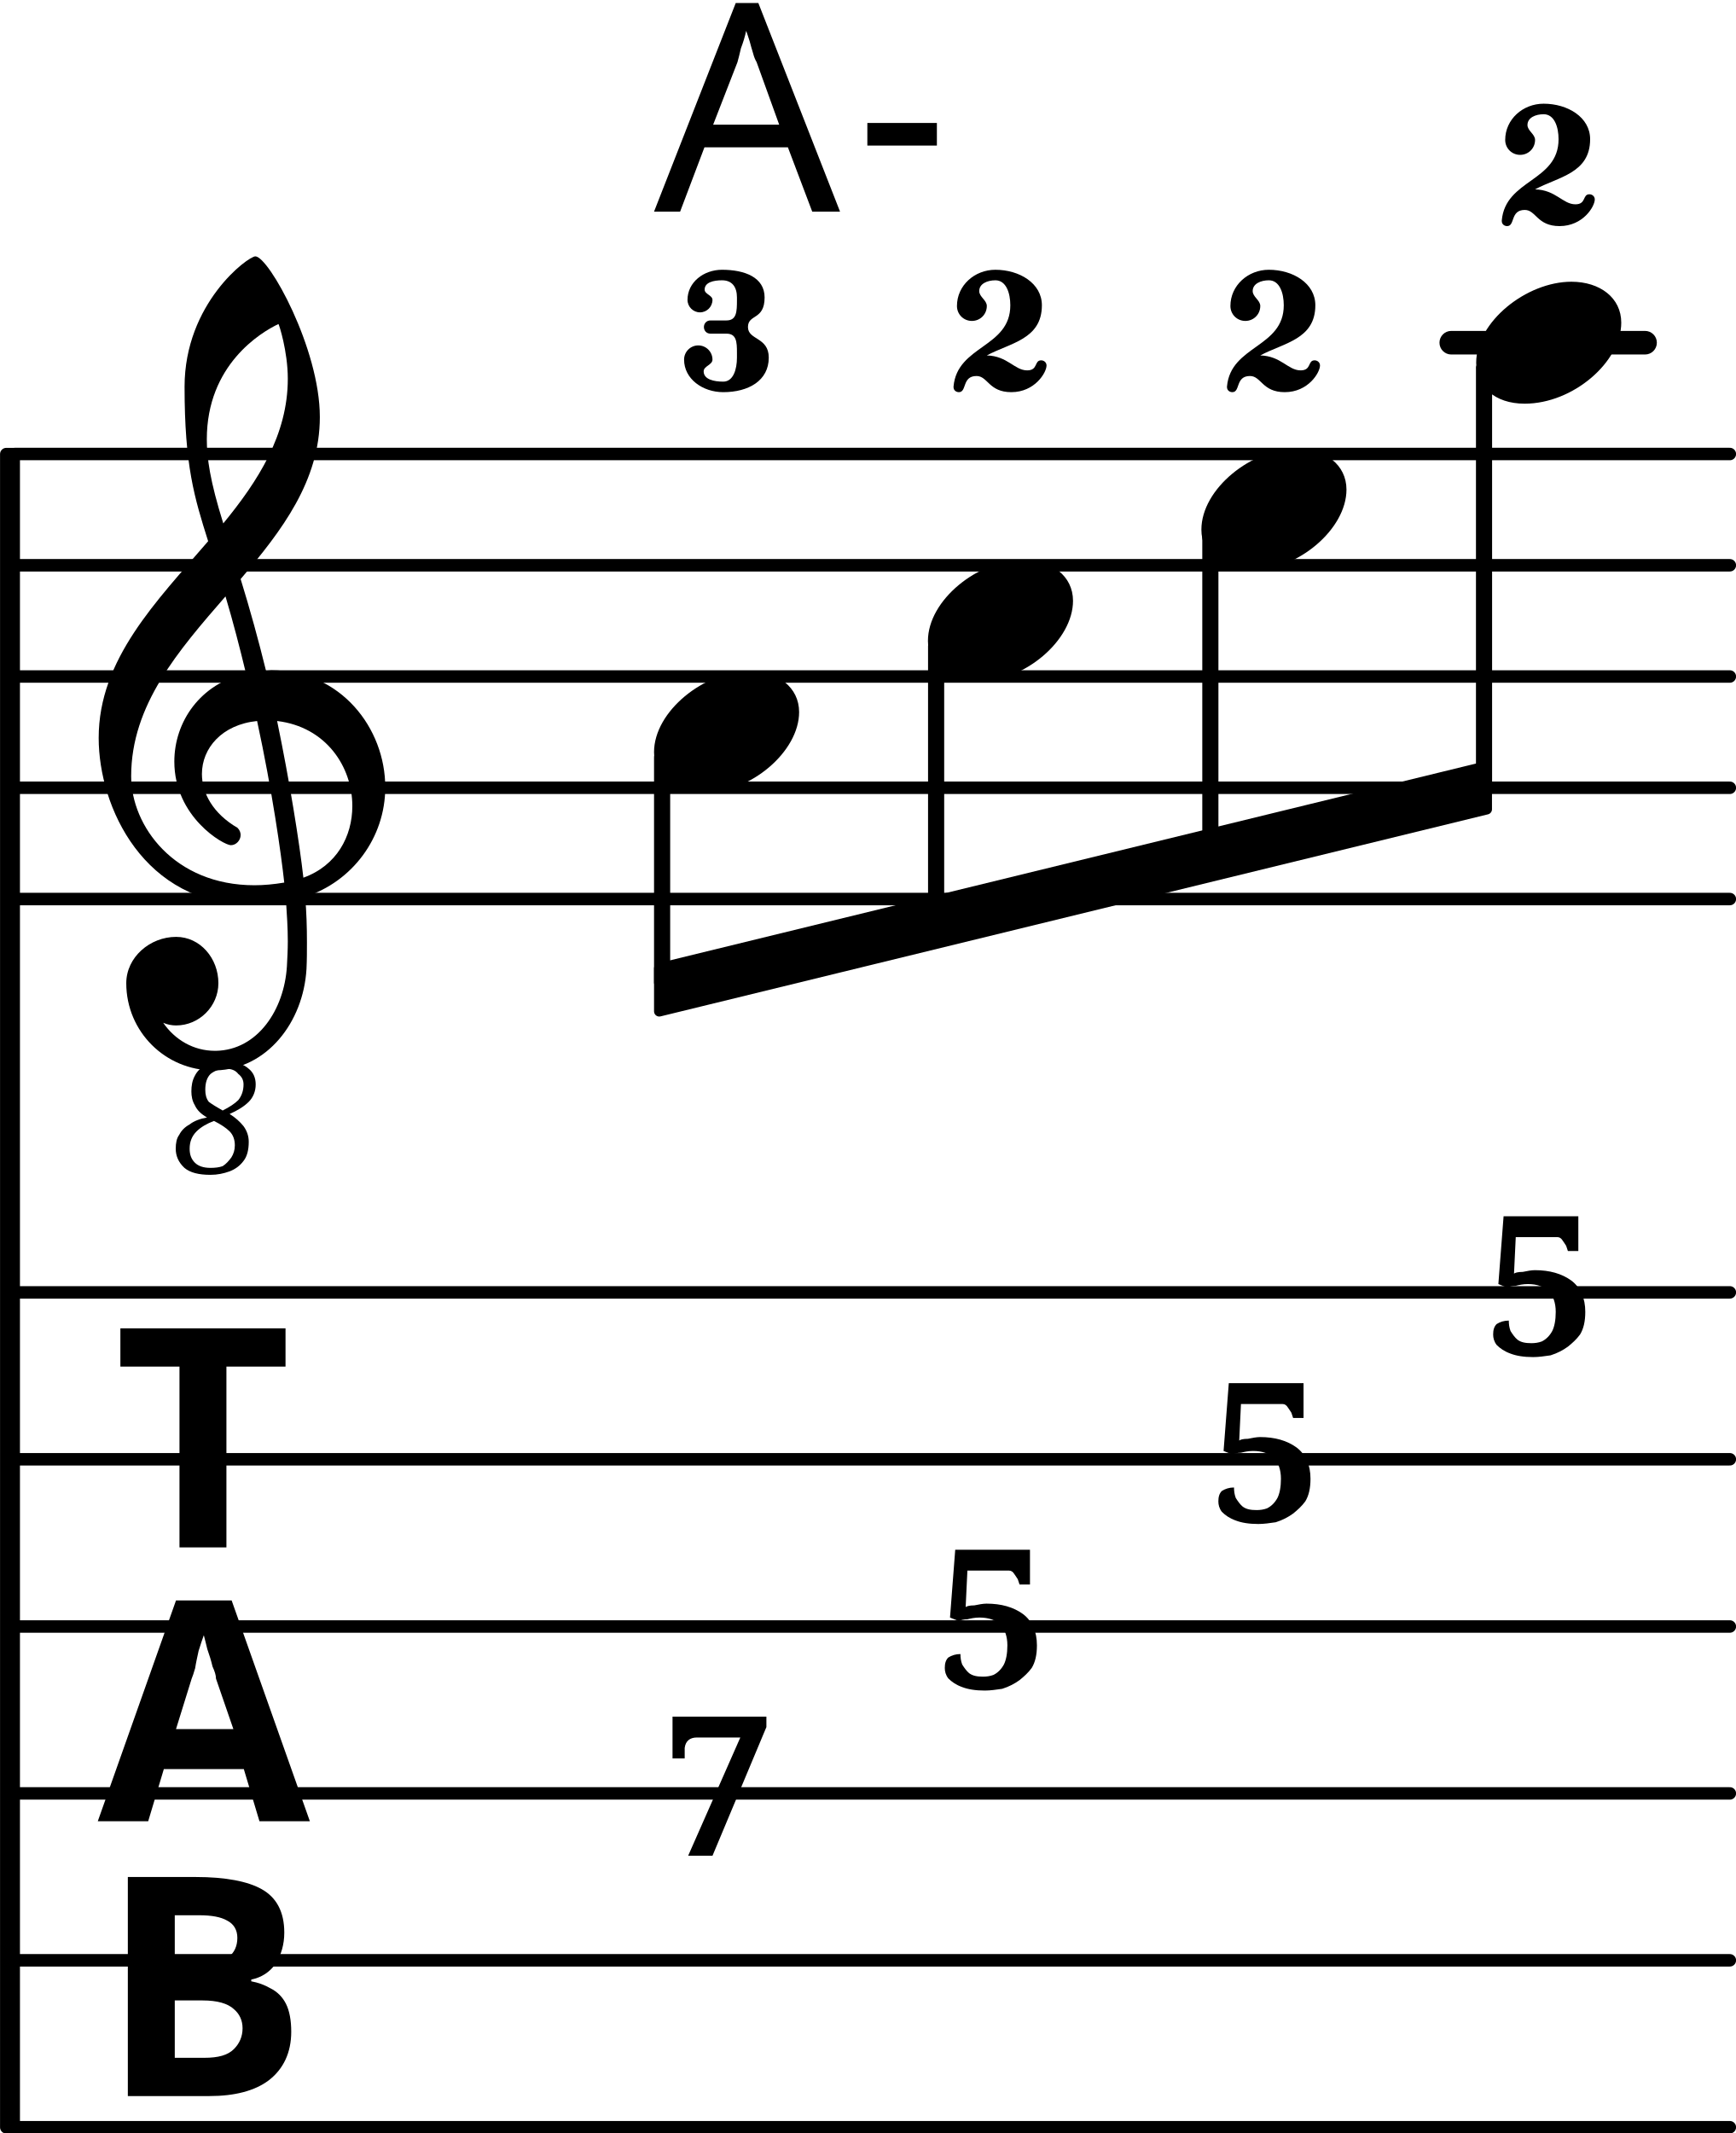
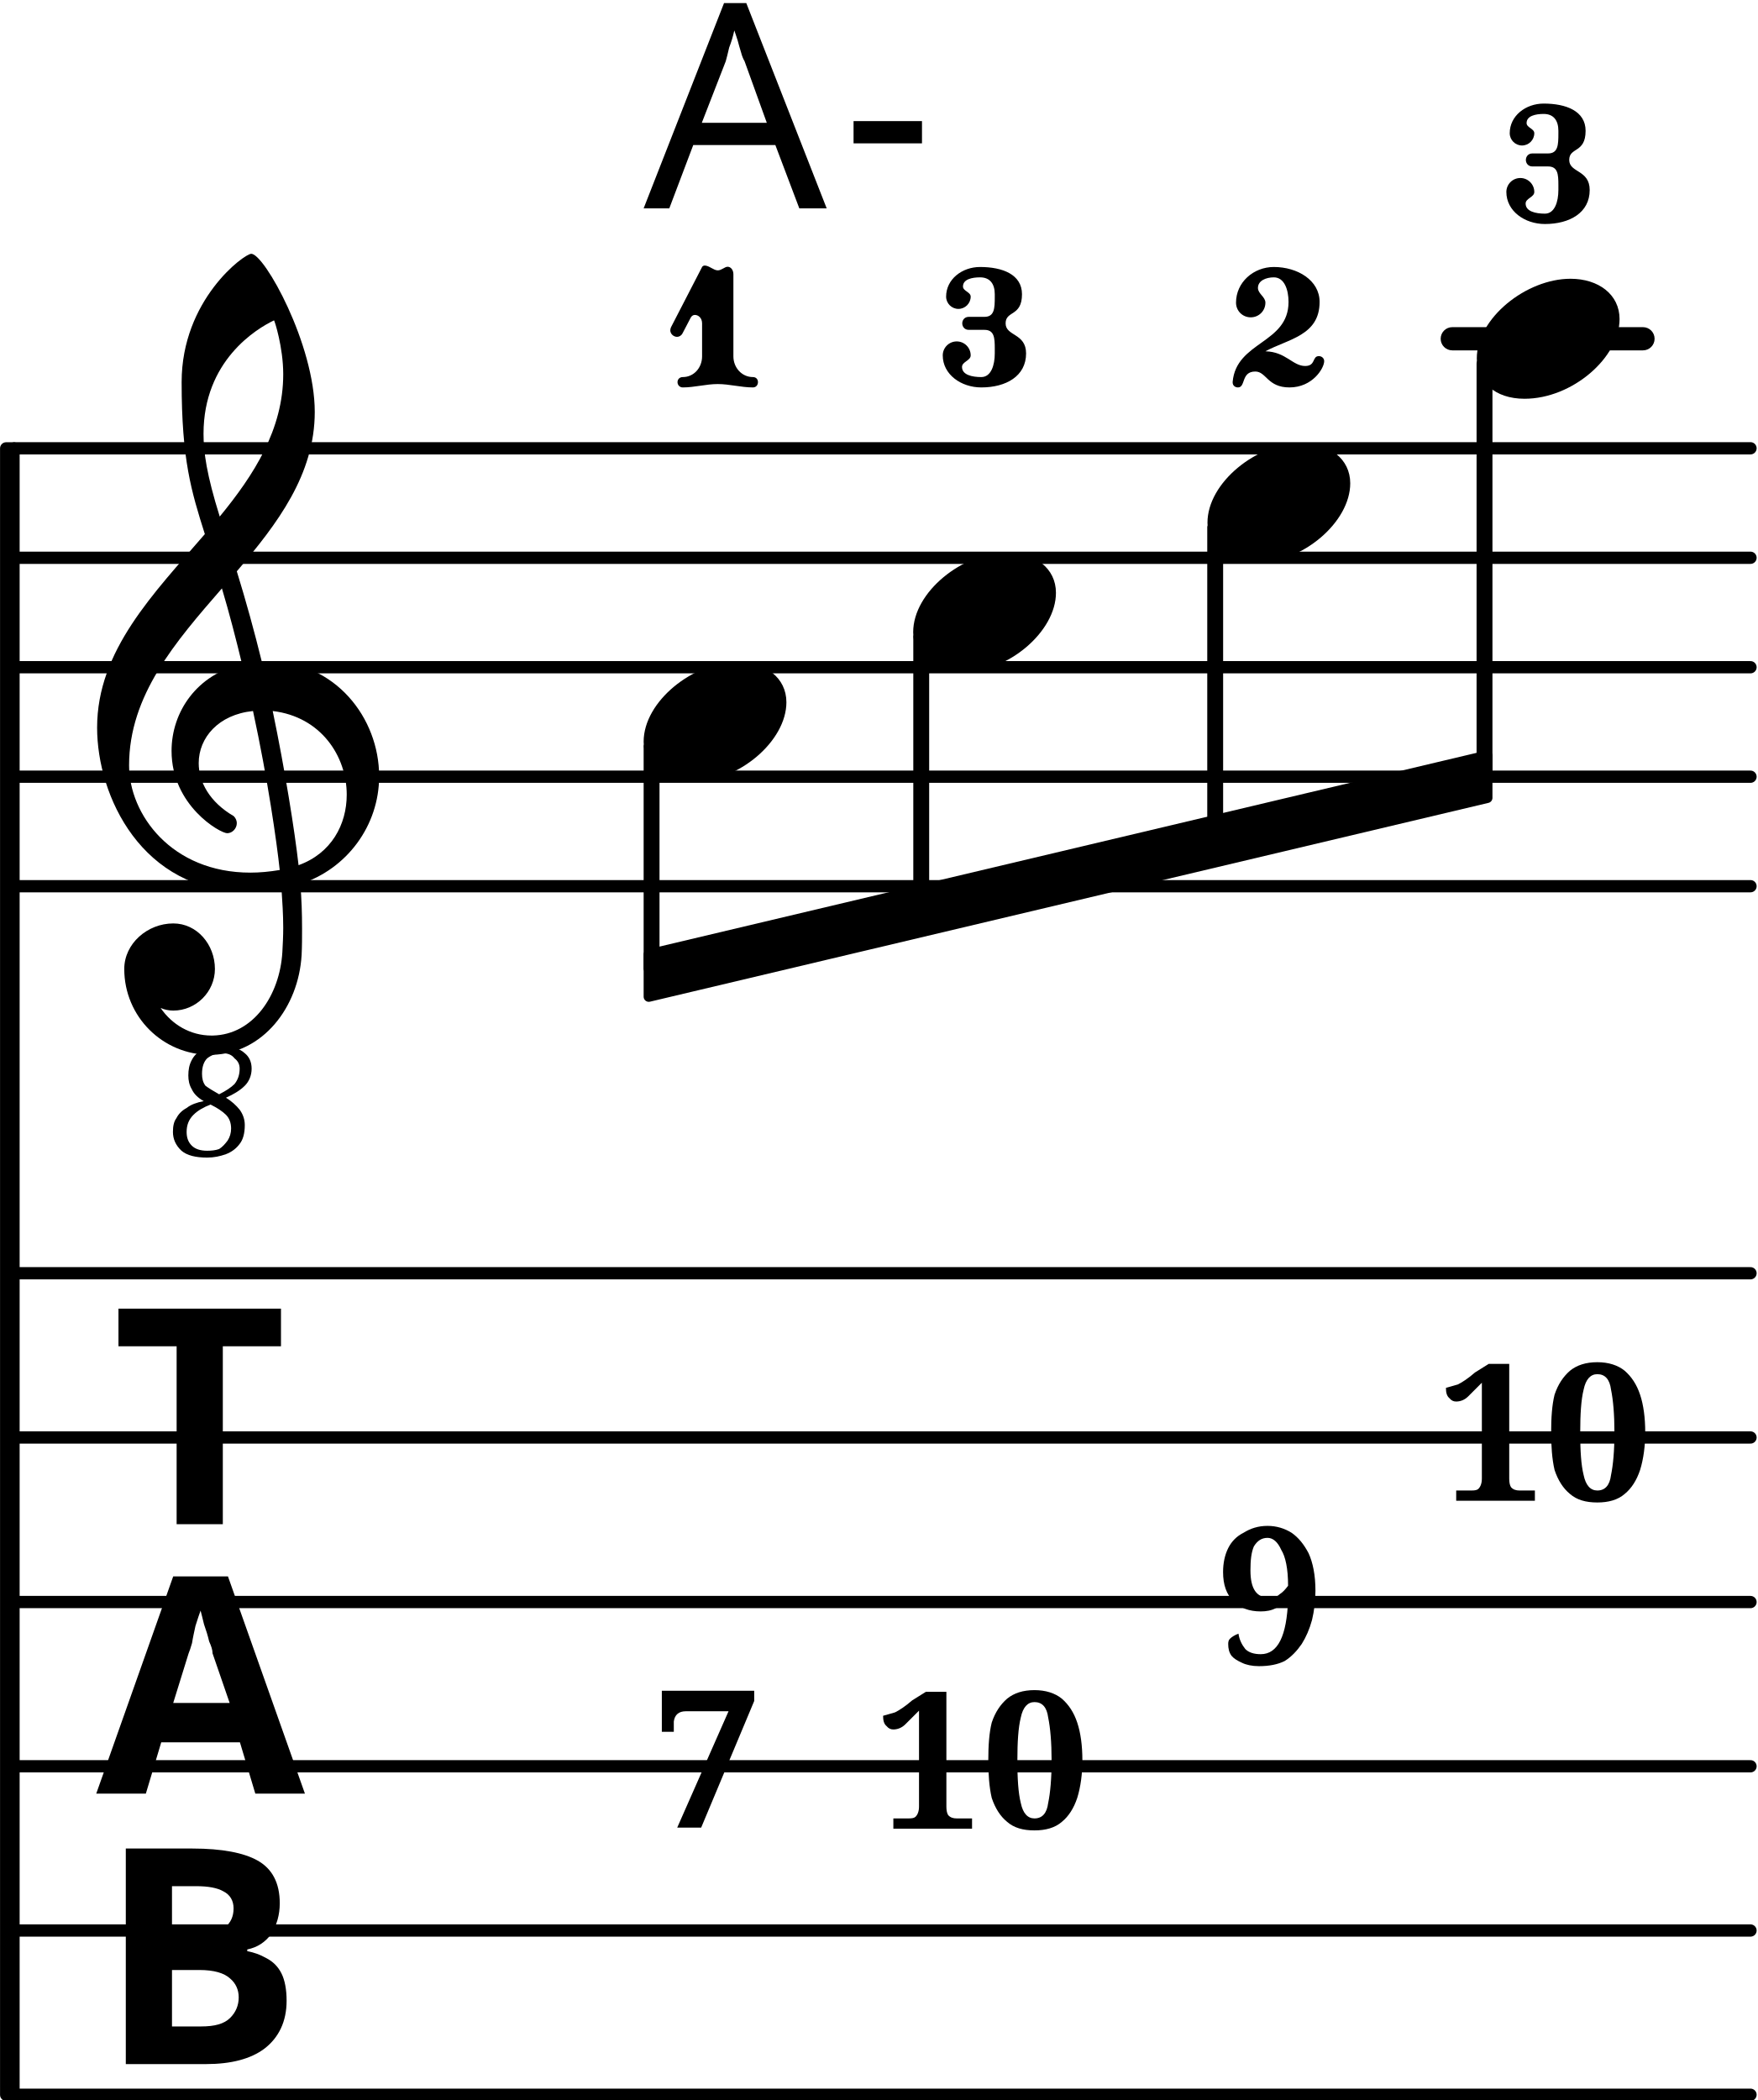
- <svg xmlns="http://www.w3.org/2000/svg" preserveAspectRatio="xMidYMid meet" viewBox="-0.079 -4.178 15.6 19.17">
+ <svg xmlns="http://www.w3.org/2000/svg" preserveAspectRatio="xMidYMid meet" viewBox="-0.079 -4.192 16.05 19.18">
  <g transform="translate(0, -1.098)">
-     <rect x="12.86" y="-0.106" width="1.954" height="0.212" ry="0.106" fill="currentColor" />
+     <rect x="13.08" y="-0.106" width="1.954" height="0.212" ry="0.106" fill="currentColor" />
  </g>
  <g transform="translate(0, 3.902)">
-     <line stroke-linejoin="round" stroke-linecap="round" stroke-width="0.112" stroke="currentColor" x1="0.056" y1="0" x2="15.47" y2="0" />
+     <line stroke-linejoin="round" stroke-linecap="round" stroke-width="0.112" stroke="currentColor" x1="0.056" y1="0" x2="15.91" y2="0" />
  </g>
  <g transform="translate(0, 2.902)">
-     <line stroke-linejoin="round" stroke-linecap="round" stroke-width="0.112" stroke="currentColor" x1="0.056" y1="0" x2="15.47" y2="0" />
+     <line stroke-linejoin="round" stroke-linecap="round" stroke-width="0.112" stroke="currentColor" x1="0.056" y1="0" x2="15.91" y2="0" />
  </g>
  <g transform="translate(0, 1.902)">
-     <line stroke-linejoin="round" stroke-linecap="round" stroke-width="0.112" stroke="currentColor" x1="0.056" y1="0" x2="15.47" y2="0" />
+     <line stroke-linejoin="round" stroke-linecap="round" stroke-width="0.112" stroke="currentColor" x1="0.056" y1="0" x2="15.91" y2="0" />
  </g>
  <g transform="translate(0, 0.9023)">
-     <line stroke-linejoin="round" stroke-linecap="round" stroke-width="0.112" stroke="currentColor" x1="0.056" y1="0" x2="15.47" y2="0" />
+     <line stroke-linejoin="round" stroke-linecap="round" stroke-width="0.112" stroke="currentColor" x1="0.056" y1="0" x2="15.91" y2="0" />
  </g>
  <g transform="translate(0, -0.0977)">
-     <line stroke-linejoin="round" stroke-linecap="round" stroke-width="0.112" stroke="currentColor" x1="0.056" y1="0" x2="15.47" y2="0" />
+     <line stroke-linejoin="round" stroke-linecap="round" stroke-width="0.112" stroke="currentColor" x1="0.056" y1="0" x2="15.91" y2="0" />
  </g>
  <g transform="translate(0, 14.94)">
-     <line stroke-linejoin="round" stroke-linecap="round" stroke-width="0.112" stroke="currentColor" x1="0.056" y1="0" x2="15.47" y2="0" />
+     <line stroke-linejoin="round" stroke-linecap="round" stroke-width="0.112" stroke="currentColor" x1="0.056" y1="0" x2="15.91" y2="0" />
  </g>
  <g transform="translate(0, 13.44)">
-     <line stroke-linejoin="round" stroke-linecap="round" stroke-width="0.112" stroke="currentColor" x1="0.056" y1="0" x2="15.47" y2="0" />
+     <line stroke-linejoin="round" stroke-linecap="round" stroke-width="0.112" stroke="currentColor" x1="0.056" y1="0" x2="15.91" y2="0" />
  </g>
  <g transform="translate(0, 11.94)">
-     <line stroke-linejoin="round" stroke-linecap="round" stroke-width="0.112" stroke="currentColor" x1="0.056" y1="0" x2="15.47" y2="0" />
+     <line stroke-linejoin="round" stroke-linecap="round" stroke-width="0.112" stroke="currentColor" x1="0.056" y1="0" x2="15.91" y2="0" />
  </g>
  <g transform="translate(0, 10.44)">
-     <line stroke-linejoin="round" stroke-linecap="round" stroke-width="0.112" stroke="currentColor" x1="0.056" y1="0" x2="15.47" y2="0" />
+     <line stroke-linejoin="round" stroke-linecap="round" stroke-width="0.112" stroke="currentColor" x1="0.056" y1="0" x2="15.91" y2="0" />
  </g>
  <g transform="translate(0, 8.937)">
-     <line stroke-linejoin="round" stroke-linecap="round" stroke-width="0.112" stroke="currentColor" x1="0.056" y1="0" x2="15.47" y2="0" />
+     <line stroke-linejoin="round" stroke-linecap="round" stroke-width="0.112" stroke="currentColor" x1="0.056" y1="0" x2="15.91" y2="0" />
  </g>
  <g transform="translate(0, 7.437)">
-     <line stroke-linejoin="round" stroke-linecap="round" stroke-width="0.112" stroke="currentColor" x1="0.056" y1="0" x2="15.47" y2="0" />
+     <line stroke-linejoin="round" stroke-linecap="round" stroke-width="0.112" stroke="currentColor" x1="0.056" y1="0" x2="15.91" y2="0" />
  </g>
  <g transform="translate(5.8, 4.718)">
-     <polygon stroke-linejoin="round" stroke-linecap="round" stroke-width="0.094" fill="currentColor" stroke="currentColor" points="7.485 -2.009 7.485 -1.623 0.047 0.193 0.047 -0.193" />
+     <polygon stroke-linejoin="round" stroke-linecap="round" stroke-width="0.094" fill="currentColor" stroke="currentColor" points="7.706 -2.009 7.706 -1.623 0.047 0.193 0.047 -0.193" />
  </g>
-   <g transform="translate(5.8, -2.276)">
+   <g transform="translate(5.8, -2.289)">
    <text font-family="sans" font-size="2.616" text-anchor="start" fill="currentColor">
      <tspan>A</tspan>
    </text>
  </g>
-   <g transform="translate(7.608, -2.276)">
+   <g transform="translate(7.608, -2.289)">
    <text font-family="sans" font-size="2.616" text-anchor="start" fill="currentColor">
      <tspan>-</tspan>
    </text>
  </g>
  <g transform="translate(5.8, 2.402)">
    <path transform="scale(0.004, -0.004)" d="M0 -45c0 92 113 182 214 182c64 0 112 -36 112 -92c0 -88 -108 -182 -217 -182c-68 0 -109 39 -109 92z" fill="currentColor" />
  </g>
-   <g transform="translate(6.07, -0.6535)">
-     <path transform="scale(0.0022, -0.0022)" d="M261 266c0 -54 85 -40 85 -125c0 -94 -83 -141 -186 -141c-84 0 -160 54 -160 133c0 32 26 58 58 58s58 -26 58 -58c0 -22 -36 -26 -36 -48c0 -33 42 -42 80 -42c41 0 56 50 56 98v21c0 44 -2 77 -43 77h-65c-18 0 -27 14 -27 27s9 27 27 27h65c42 0 43 36 43 83v11 c0 43 -20 70 -61 70c-34 0 -71 -8 -71 -38c0 -19 32 -23 32 -42c0 -28 -23 -51 -51 -51s-51 23 -51 51c0 72 66 123 141 123c93 0 174 -31 174 -113c0 -94 -68 -67 -68 -121z" fill="currentColor" />
+   <g transform="translate(6.05, -0.6535)">
+     <path transform="scale(0.0022, -0.0022)" d="M194 486c16 0 29 15 41 15c13 0 24 -13 24 -31v-341c0 -47 35 -86 81 -86c14 0 21 -10 21 -21s-7 -22 -21 -22c-49 0 -97 14 -146 14s-96 -14 -145 -14c-14 0 -22 11 -22 22s8 21 22 21c46 0 80 39 80 86v137c0 23 -16 35 -30 35c-7 0 -13 -4 -17 -11l-34 -65 c-5 -10 -14 -15 -23 -15c-14 0 -28 12 -28 27c0 4 1 8 3 13l129 250c2 4 7 6 11 6c18 0 37 -20 54 -20z" fill="currentColor" />
  </g>
  <g transform="translate(0.8, 2.902)">
    <path transform="scale(0.004, -0.004)" d="M265 -635h-5c-108 0 -196 87 -196 196c0 58 53 104 112 104c54 0 95 -48 95 -104c0 -52 -43 -95 -95 -95c-10 0 -20 2 -29 6c26 -38 68 -63 116 -63h3zM403 150c28 -135 50 -272 59 -352c75 27 110 93 110 161c0 88 -59 178 -169 191zM75 26c0 -112 97 -245 277 -245 c21 0 43 2 67 6c-7 65 -27 206 -61 363c-79 -8 -124 -61 -124 -119c0 -43 25 -89 80 -121c5 -5 7 -11 7 -16c0 -12 -10 -23 -22 -23c-16 0 -127 63 -127 188c0 89 58 175 161 198c-14 58 -29 116 -46 173c-106 -122 -212 -244 -212 -404zM354 1194c30 0 145 -207 145 -361 c0 -143 -85 -255 -178 -364c21 -68 40 -137 57 -206c4 0 8 1 12 1c156 0 256 -130 256 -263c0 -113 -74 -212 -180 -246c3 -34 4 -68 4 -102c0 -20 0 -40 -1 -60c-7 -120 -89 -225 -204 -228l1 44c93 2 153 92 159 190c1 19 2 37 2 56c0 30 -2 60 -4 90 c-28 -5 -54 -8 -79 -8c-240 0 -342 219 -342 375c0 177 130 307 246 442c-31 98 -53 170 -53 347c0 188 143 293 159 293zM427 919c0 62 -20 123 -21 123c-40 -19 -161 -92 -161 -259c0 -42 7 -93 37 -189c78 95 145 199 145 325z" fill="currentColor" />
  </g>
  <g transform="translate(1.485, 6.365)">
    <text font-family="serif" font-style="italic" font-size="1.386" text-anchor="start" fill="currentColor">
      <tspan>8</tspan>
    </text>
  </g>
  <g transform="translate(5.888, 12.5)">
    <text font-family="serif" font-weight="bold" font-size="1.746" text-anchor="start" fill="currentColor">
      <tspan>7</tspan>
    </text>
  </g>
  <g transform="translate(0.9406, 9.729)">
    <text font-family="sans" font-weight="bold" font-size="2.772" text-anchor="start" fill="currentColor">
      <tspan>T</tspan>
    </text>
  </g>
  <g transform="translate(0.8, 12.19)">
    <text font-family="sans" font-weight="bold" font-size="2.772" text-anchor="start" fill="currentColor">
      <tspan>A</tspan>
    </text>
  </g>
  <g transform="translate(0.8201, 14.66)">
    <text font-family="sans" font-weight="bold" font-size="2.772" text-anchor="start" fill="currentColor">
      <tspan>B</tspan>
    </text>
  </g>
  <g transform="translate(5.872, 1.902)">
    <rect x="-0.072" y="0.679" width="0.145" height="2.119" ry="0.047" fill="currentColor" />
  </g>
  <g transform="translate(8.262, 1.402)">
    <path transform="scale(0.004, -0.004)" d="M0 -45c0 92 113 182 214 182c64 0 112 -36 112 -92c0 -88 -108 -182 -217 -182c-68 0 -109 39 -109 92z" fill="currentColor" />
  </g>
-   <g transform="translate(8.492, -0.6535)">
-     <path transform="scale(0.0022, -0.0022)" d="M94 66c-60 0 -39 -66 -72 -66c-11 0 -22 7 -22 21v2c15 169 232 158 232 332c0 50 -17 102 -61 102c-33 0 -66 -14 -66 -44c0 -24 31 -37 31 -61c0 -34 -27 -61 -61 -61s-61 27 -61 61c0 84 72 148 157 148c98 0 190 -55 190 -145c0 -140 -131 -154 -225 -205 c85 -2 113 -61 165 -61c45 0 28 41 57 41c11 0 22 -8 22 -21c0 -29 -48 -109 -144 -109c-92 0 -96 66 -142 66z" fill="currentColor" />
+   <g transform="translate(8.532, -0.6535)">
+     <path transform="scale(0.0022, -0.0022)" d="M261 266c0 -54 85 -40 85 -125c0 -94 -83 -141 -186 -141c-84 0 -160 54 -160 133c0 32 26 58 58 58s58 -26 58 -58c0 -22 -36 -26 -36 -48c0 -33 42 -42 80 -42c41 0 56 50 56 98v21c0 44 -2 77 -43 77h-65c-18 0 -27 14 -27 27s9 27 27 27h65c42 0 43 36 43 83v11 c0 43 -20 70 -61 70c-34 0 -71 -8 -71 -38c0 -19 32 -23 32 -42c0 -28 -23 -51 -51 -51s-51 23 -51 51c0 72 66 123 141 123c93 0 174 -31 174 -113c0 -94 -68 -67 -68 -121z" fill="currentColor" />
  </g>
-   <g transform="translate(8.351, 11)">
+   <g transform="translate(7.909, 12.51)">
    <text font-family="serif" font-weight="bold" font-size="1.746" text-anchor="start" fill="currentColor">
-       <tspan>5</tspan>
+       <tspan>10</tspan>
    </text>
  </g>
  <g transform="translate(8.335, 1.902)">
-     <rect x="-0.072" y="-0.321" width="0.145" height="2.525" ry="0.047" fill="currentColor" />
+     <rect x="-0.072" y="-0.321" width="0.145" height="2.543" ry="0.047" fill="currentColor" />
  </g>
-   <g transform="translate(10.72, 0.4023)">
+   <g transform="translate(10.95, 0.4023)">
    <path transform="scale(0.004, -0.004)" d="M0 -45c0 92 113 182 214 182c64 0 112 -36 112 -92c0 -88 -108 -182 -217 -182c-68 0 -109 39 -109 92z" fill="currentColor" />
  </g>
-   <g transform="translate(10.95, -0.6535)">
+   <g transform="translate(11.18, -0.6535)">
    <path transform="scale(0.0022, -0.0022)" d="M94 66c-60 0 -39 -66 -72 -66c-11 0 -22 7 -22 21v2c15 169 232 158 232 332c0 50 -17 102 -61 102c-33 0 -66 -14 -66 -44c0 -24 31 -37 31 -61c0 -34 -27 -61 -61 -61s-61 27 -61 61c0 84 72 148 157 148c98 0 190 -55 190 -145c0 -140 -131 -154 -225 -205 c85 -2 113 -61 165 -61c45 0 28 41 57 41c11 0 22 -8 22 -21c0 -29 -48 -109 -144 -109c-92 0 -96 66 -142 66z" fill="currentColor" />
  </g>
-   <g transform="translate(10.81, 9.503)">
+   <g transform="translate(11.03, 11.01)">
    <text font-family="serif" font-weight="bold" font-size="1.746" text-anchor="start" fill="currentColor">
-       <tspan>5</tspan>
+       <tspan>9</tspan>
    </text>
  </g>
-   <g transform="translate(10.8, 1.902)">
-     <rect x="-0.072" y="-1.321" width="0.145" height="2.932" ry="0.047" fill="currentColor" />
+   <g transform="translate(11.02, 1.902)">
+     <rect x="-0.072" y="-1.321" width="0.145" height="2.914" ry="0.047" fill="currentColor" />
  </g>
-   <g transform="translate(13.19, -1.098)">
+   <g transform="translate(13.41, -1.098)">
    <path transform="scale(0.004, -0.004)" d="M0 -45c0 92 113 182 214 182c64 0 112 -36 112 -92c0 -88 -108 -182 -217 -182c-68 0 -109 39 -109 92z" fill="currentColor" />
  </g>
-   <g transform="translate(13.42, -2.146)">
-     <path transform="scale(0.0022, -0.0022)" d="M94 66c-60 0 -39 -66 -72 -66c-11 0 -22 7 -22 21v2c15 169 232 158 232 332c0 50 -17 102 -61 102c-33 0 -66 -14 -66 -44c0 -24 31 -37 31 -61c0 -34 -27 -61 -61 -61s-61 27 -61 61c0 84 72 148 157 148c98 0 190 -55 190 -145c0 -140 -131 -154 -225 -205 c85 -2 113 -61 165 -61c45 0 28 41 57 41c11 0 22 -8 22 -21c0 -29 -48 -109 -144 -109c-92 0 -96 66 -142 66z" fill="currentColor" />
+   <g transform="translate(13.68, -2.146)">
+     <path transform="scale(0.0022, -0.0022)" d="M261 266c0 -54 85 -40 85 -125c0 -94 -83 -141 -186 -141c-84 0 -160 54 -160 133c0 32 26 58 58 58s58 -26 58 -58c0 -22 -36 -26 -36 -48c0 -33 42 -42 80 -42c41 0 56 50 56 98v21c0 44 -2 77 -43 77h-65c-18 0 -27 14 -27 27s9 27 27 27h65c42 0 43 36 43 83v11 c0 43 -20 70 -61 70c-34 0 -71 -8 -71 -38c0 -19 32 -23 32 -42c0 -28 -23 -51 -51 -51s-51 23 -51 51c0 72 66 123 141 123c93 0 174 -31 174 -113c0 -94 -68 -67 -68 -121z" fill="currentColor" />
  </g>
-   <g transform="translate(13.28, 8.003)">
+   <g transform="translate(13.05, 9.515)">
    <text font-family="serif" font-weight="bold" font-size="1.746" text-anchor="start" fill="currentColor">
-       <tspan>5</tspan>
+       <tspan>10</tspan>
    </text>
  </g>
-   <g transform="translate(13.26, 1.902)">
+   <g transform="translate(13.48, 1.902)">
    <rect x="-0.072" y="-2.821" width="0.145" height="3.838" ry="0.047" fill="currentColor" />
  </g>
  <g transform="translate(-0.0786, 7.42)">
    <rect x="0" y="-7.573" width="0.179" height="15.15" ry="0.056" fill="currentColor" />
  </g>
</svg>
